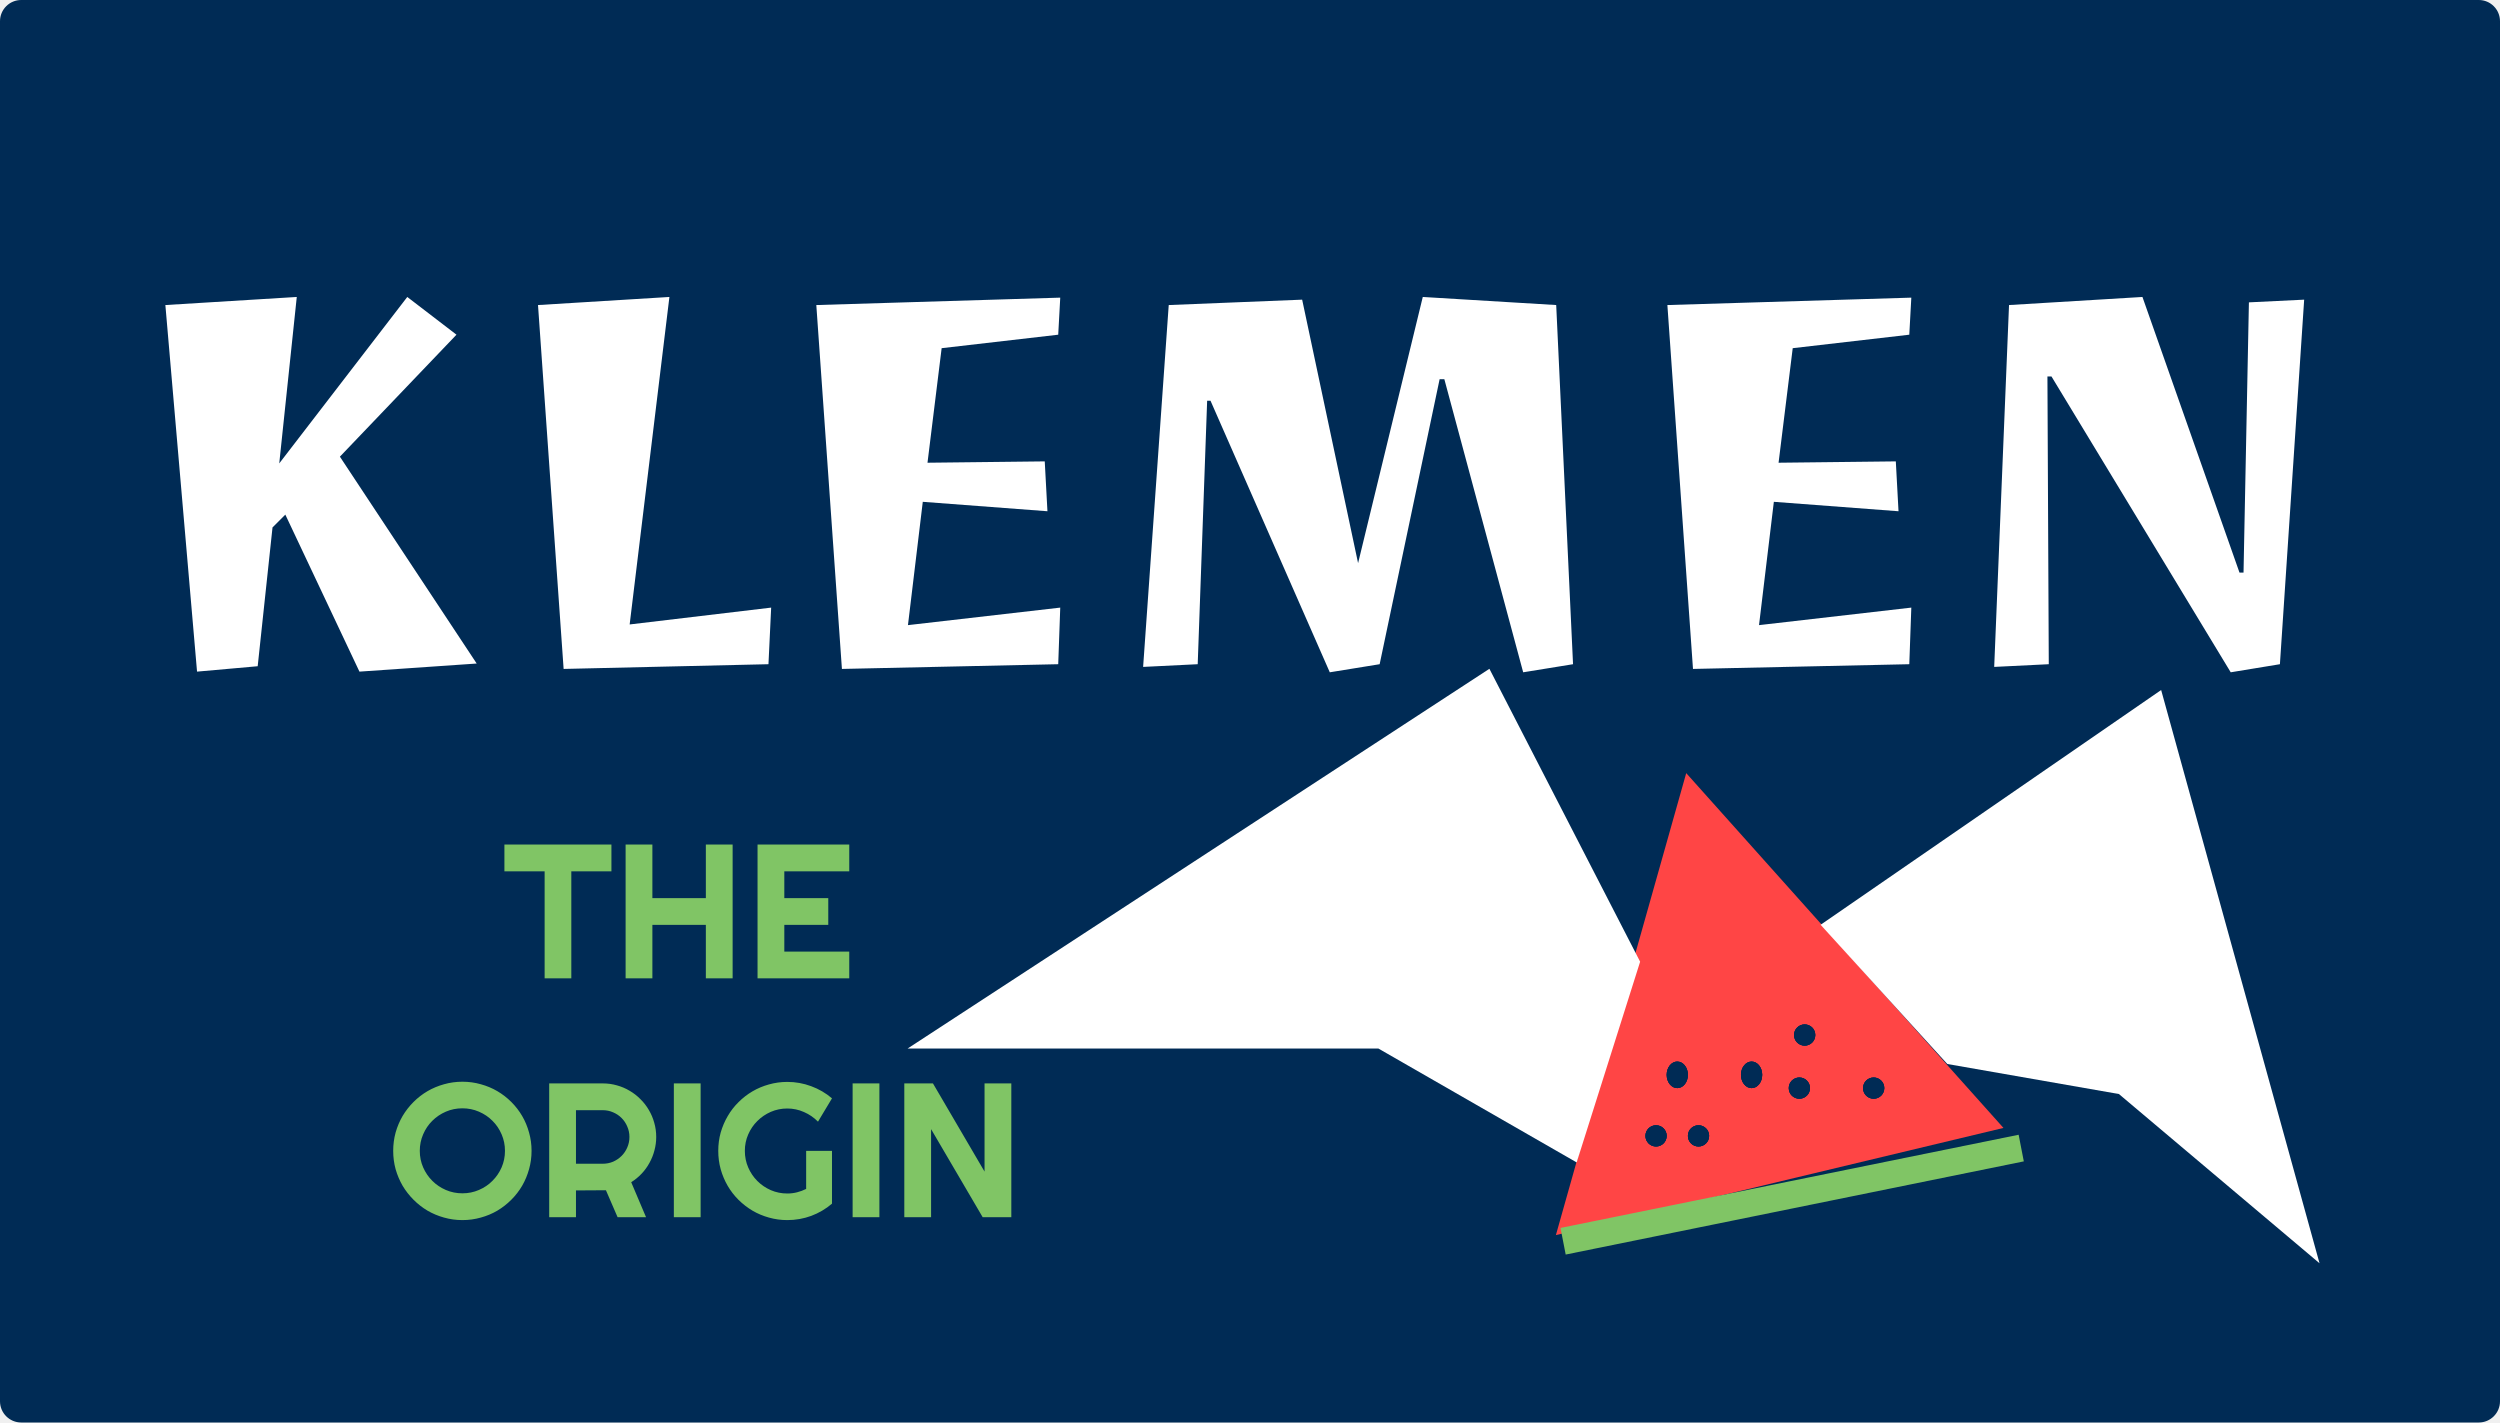
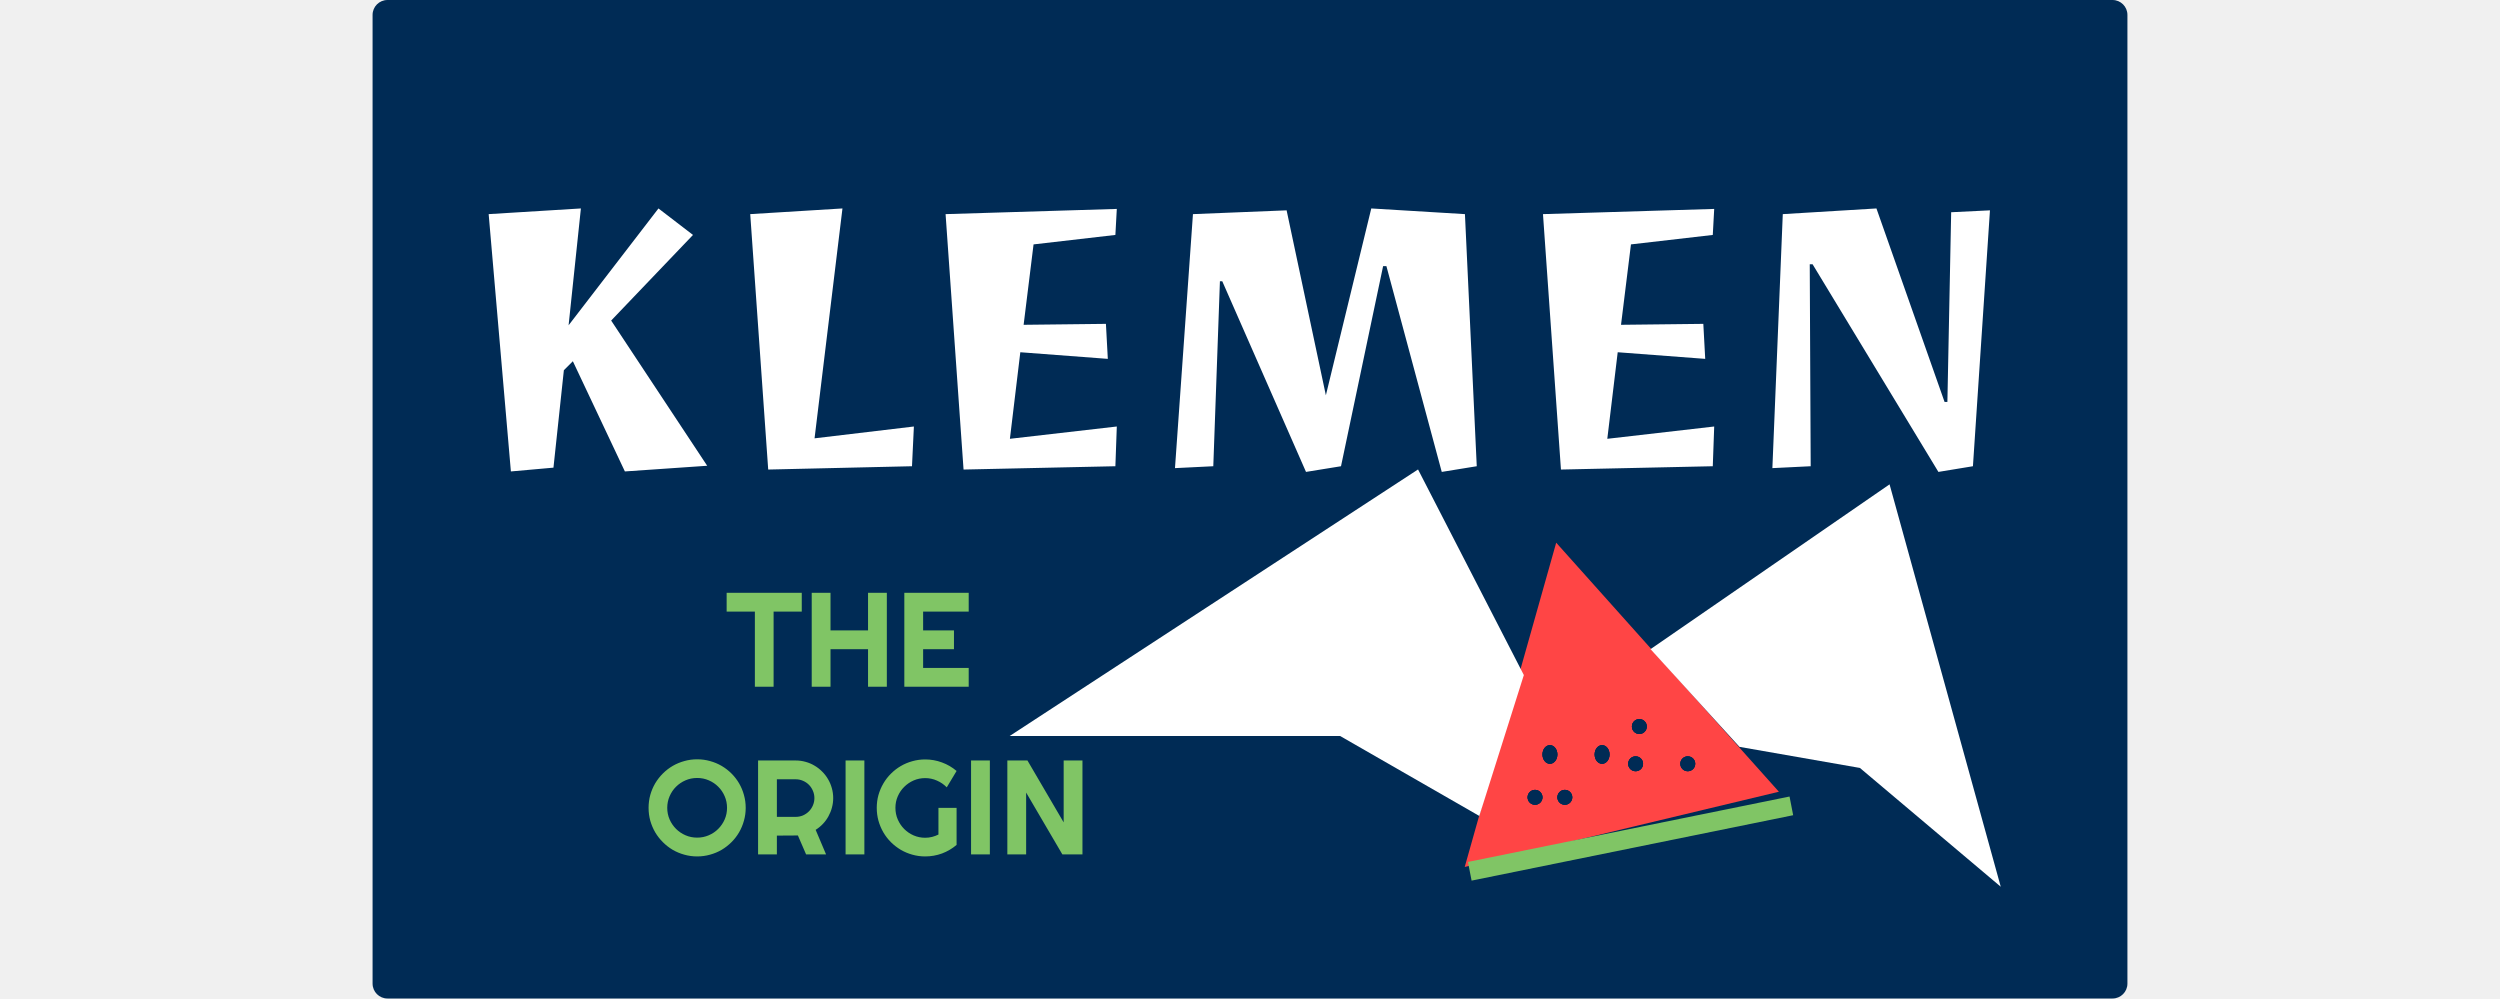
- <svg xmlns="http://www.w3.org/2000/svg" width="471" height="268" viewBox="0 0 471 268" fill="none">
+ <svg xmlns="http://www.w3.org/2000/svg" width="671" height="268" viewBox="0 0 471 268" fill="none">
  <rect width="471" height="268" rx="4" fill="#002B55" />
  <path d="M86 63.057L64.037 86.036L89.809 125.01L67.719 126.534L53.754 96.954L51.342 99.366L48.549 125.518L37.123 126.534L31.156 57.471L55.912 55.948L52.611 87.305L76.732 55.948L86 63.057ZM144.779 125.137L106.186 126.026L101.361 57.471L126.117 55.948L118.627 117.647L145.287 114.473L144.779 125.137ZM199.369 125.137L158.617 126.026L153.793 57.471L199.75 56.075L199.369 63.057L177.406 65.596L174.74 87.178L196.83 86.924L197.338 96.319L173.852 94.542L171.059 117.774L199.75 114.473L199.369 125.137ZM286.967 126.661L272.113 71.436H271.225L259.926 125.137L250.531 126.661L228.061 75.499H227.426L225.648 125.137L215.365 125.645L220.189 57.471L245.326 56.456L255.863 106.094L268.051 55.948L293.188 57.471L296.361 125.137L286.967 126.661ZM359.711 125.137L318.959 126.026L314.135 57.471L360.092 56.075L359.711 63.057L337.748 65.596L335.082 87.178L357.172 86.924L357.68 96.319L334.193 94.542L331.4 117.774L360.092 114.473L359.711 125.137ZM434.105 56.456L429.535 125.137L420.268 126.661L386.498 70.928H385.736L385.99 125.137L375.707 125.645L378.5 57.471L403.637 55.948L421.918 107.872H422.68L423.695 56.964L434.105 56.456Z" fill="white" />
  <path d="M107.635 184.321H102.607V164.159H95.031V159.114H115.193V164.159H107.635V184.321ZM122.91 184.321H117.865V159.114H122.91V169.203H132.982V159.114H138.027V184.321H132.982V174.248H122.91V184.321ZM160 184.321H142.721V159.114H160V164.159H147.766V169.203H156.045V174.248H147.766V179.276H160V184.321ZM100.146 216.823C100.146 218.018 99.988 219.172 99.672 220.285C99.367 221.387 98.934 222.424 98.371 223.397C97.809 224.358 97.129 225.237 96.332 226.034C95.535 226.83 94.656 227.516 93.695 228.09C92.734 228.653 91.697 229.086 90.584 229.391C89.471 229.707 88.316 229.866 87.121 229.866C85.926 229.866 84.772 229.707 83.658 229.391C82.557 229.086 81.519 228.653 80.547 228.09C79.586 227.516 78.707 226.83 77.91 226.034C77.113 225.237 76.428 224.358 75.853 223.397C75.291 222.424 74.852 221.387 74.535 220.285C74.231 219.172 74.078 218.018 74.078 216.823C74.078 215.627 74.231 214.473 74.535 213.36C74.852 212.246 75.291 211.209 75.853 210.248C76.428 209.287 77.113 208.409 77.91 207.612C78.707 206.815 79.586 206.135 80.547 205.573C81.519 205.01 82.557 204.576 83.658 204.272C84.772 203.955 85.926 203.797 87.121 203.797C88.316 203.797 89.471 203.955 90.584 204.272C91.697 204.576 92.734 205.01 93.695 205.573C94.656 206.135 95.535 206.815 96.332 207.612C97.129 208.409 97.809 209.287 98.371 210.248C98.934 211.209 99.367 212.246 99.672 213.36C99.988 214.473 100.146 215.627 100.146 216.823ZM95.137 216.823C95.137 215.721 94.926 214.684 94.504 213.711C94.082 212.727 93.508 211.877 92.781 211.162C92.066 210.436 91.217 209.862 90.232 209.44C89.26 209.018 88.223 208.807 87.121 208.807C86.008 208.807 84.965 209.018 83.992 209.44C83.019 209.862 82.17 210.436 81.443 211.162C80.717 211.877 80.143 212.727 79.721 213.711C79.299 214.684 79.088 215.721 79.088 216.823C79.088 217.924 79.299 218.961 79.721 219.934C80.143 220.895 80.717 221.739 81.443 222.465C82.17 223.192 83.019 223.766 83.992 224.188C84.965 224.61 86.008 224.821 87.121 224.821C88.223 224.821 89.26 224.61 90.232 224.188C91.217 223.766 92.066 223.192 92.781 222.465C93.508 221.739 94.082 220.895 94.504 219.934C94.926 218.961 95.137 217.924 95.137 216.823ZM108.514 209.159V219.248H113.559C114.25 219.248 114.9 219.119 115.51 218.862C116.119 218.592 116.652 218.229 117.109 217.772C117.566 217.315 117.924 216.782 118.182 216.172C118.451 215.551 118.586 214.895 118.586 214.203C118.586 213.512 118.451 212.862 118.182 212.252C117.924 211.631 117.566 211.092 117.109 210.635C116.652 210.178 116.119 209.821 115.51 209.563C114.9 209.293 114.25 209.159 113.559 209.159H108.514ZM108.514 229.321H103.469V204.114H113.559C114.484 204.114 115.375 204.237 116.23 204.483C117.086 204.717 117.883 205.057 118.621 205.502C119.371 205.936 120.051 206.463 120.66 207.084C121.281 207.694 121.809 208.373 122.242 209.123C122.688 209.873 123.027 210.676 123.262 211.532C123.508 212.387 123.631 213.278 123.631 214.203C123.631 215.071 123.52 215.914 123.297 216.735C123.086 217.555 122.775 218.334 122.365 219.073C121.967 219.811 121.475 220.491 120.889 221.112C120.303 221.733 119.646 222.272 118.92 222.729L121.715 229.321H116.354L114.156 224.241L108.514 224.276V229.321ZM131.998 229.321H126.953V204.114H131.998V229.321ZM156.748 226.772C155.576 227.768 154.27 228.535 152.828 229.075C151.387 229.602 149.887 229.866 148.328 229.866C147.133 229.866 145.979 229.707 144.865 229.391C143.764 229.086 142.732 228.653 141.771 228.09C140.811 227.516 139.932 226.836 139.135 226.051C138.338 225.254 137.658 224.375 137.096 223.414C136.533 222.442 136.094 221.399 135.777 220.285C135.473 219.172 135.32 218.018 135.32 216.823C135.32 215.627 135.473 214.479 135.777 213.377C136.094 212.276 136.533 211.244 137.096 210.284C137.658 209.311 138.338 208.432 139.135 207.647C139.932 206.85 140.811 206.17 141.771 205.608C142.732 205.045 143.764 204.612 144.865 204.307C145.979 203.991 147.133 203.832 148.328 203.832C149.887 203.832 151.387 204.102 152.828 204.641C154.27 205.168 155.576 205.93 156.748 206.926L154.111 211.321C153.35 210.547 152.471 209.944 151.475 209.51C150.479 209.065 149.43 208.842 148.328 208.842C147.227 208.842 146.189 209.053 145.217 209.475C144.256 209.897 143.412 210.471 142.686 211.198C141.959 211.912 141.385 212.756 140.963 213.729C140.541 214.69 140.33 215.721 140.33 216.823C140.33 217.936 140.541 218.979 140.963 219.951C141.385 220.924 141.959 221.774 142.686 222.5C143.412 223.227 144.256 223.801 145.217 224.223C146.189 224.645 147.227 224.856 148.328 224.856C148.961 224.856 149.576 224.78 150.174 224.627C150.771 224.475 151.34 224.264 151.879 223.994V216.823H156.748V226.772ZM165.678 229.321H160.633V204.114H165.678V229.321ZM190.533 229.321H185.137L175.416 212.727V229.321H170.371V204.114H175.768L185.488 220.725V204.114H190.533V229.321Z" fill="#80C565" />
-   <path d="M317.684 145.657L377.452 212.501L293.129 232.691L317.684 145.657Z" fill="#FF4545" />
-   <path d="M407.159 130L437 238L399.201 206.114L366.873 200.457L343 174.229L407.159 130Z" fill="white" />
-   <path d="M280.603 126L309 181.187L297.043 219L259.679 197.538H171L280.603 126Z" fill="white" />
-   <rect width="88.078" height="5.11" transform="matrix(0.979932 -0.199333 0.190836 0.981622 294 231.343)" fill="#80C565" />
-   <ellipse cx="316" cy="202.5" rx="2" ry="2.5" fill="#002B55" />
-   <ellipse cx="316" cy="202.5" rx="2" ry="2.5" fill="#002B55" />
-   <ellipse cx="316" cy="202.5" rx="2" ry="2.5" fill="#002B55" />
-   <circle cx="340" cy="195" r="2" fill="#002B55" />
-   <circle cx="340" cy="195" r="2" fill="#002B55" />
-   <circle cx="340" cy="195" r="2" fill="#002B55" />
-   <ellipse cx="330" cy="202.5" rx="2" ry="2.5" fill="#002B55" />
-   <ellipse cx="330" cy="202.5" rx="2" ry="2.5" fill="#002B55" />
-   <ellipse cx="330" cy="202.5" rx="2" ry="2.5" fill="#002B55" />
-   <circle cx="353" cy="205" r="2" fill="#002B55" />
-   <circle cx="353" cy="205" r="2" fill="#002B55" />
-   <circle cx="353" cy="205" r="2" fill="#002B55" />
-   <circle cx="320" cy="214" r="2" fill="#002B55" />
-   <circle cx="320" cy="214" r="2" fill="#002B55" />
-   <circle cx="320" cy="214" r="2" fill="#002B55" />
-   <circle cx="339" cy="205" r="2" fill="#002B55" />
-   <circle cx="339" cy="205" r="2" fill="#002B55" />
-   <circle cx="339" cy="205" r="2" fill="#002B55" />
-   <circle cx="312" cy="214" r="2" fill="#002B55" />
-   <circle cx="312" cy="214" r="2" fill="#002B55" />
-   <circle cx="312" cy="214" r="2" fill="#002B55" />
+   <g class="slikca">
+     <path d="M317.684 145.657L377.452 212.501L293.129 232.691L317.684 145.657Z" fill="#FF4545" />
+     <path class="wing2" d="M407.159 130L437 238L399.201 206.114L366.873 200.457L343 174.229L407.159 130Z" fill="white" />
+     <path class="wing1" d="M280.603 126L309 181.187L297.043 219L259.679 197.538H171L280.603 126Z" fill="white" />
+     <rect width="88.078" height="5.11" transform="matrix(0.979932 -0.199333 0.190836 0.981622 294 231.343)" fill="#80C565" />
+     <ellipse cx="316" cy="202.5" rx="2" ry="2.5" fill="#002B55" />
+     <ellipse cx="316" cy="202.5" rx="2" ry="2.5" fill="#002B55" />
+     <ellipse cx="316" cy="202.5" rx="2" ry="2.5" fill="#002B55" />
+     <circle cx="340" cy="195" r="2" fill="#002B55" />
+     <circle cx="340" cy="195" r="2" fill="#002B55" />
+     <circle cx="340" cy="195" r="2" fill="#002B55" />
+     <ellipse cx="330" cy="202.5" rx="2" ry="2.5" fill="#002B55" />
+     <ellipse cx="330" cy="202.5" rx="2" ry="2.5" fill="#002B55" />
+     <ellipse cx="330" cy="202.5" rx="2" ry="2.5" fill="#002B55" />
+     <circle cx="353" cy="205" r="2" fill="#002B55" />
+     <circle cx="353" cy="205" r="2" fill="#002B55" />
+     <circle cx="353" cy="205" r="2" fill="#002B55" />
+     <circle cx="320" cy="214" r="2" fill="#002B55" />
+     <circle cx="320" cy="214" r="2" fill="#002B55" />
+     <circle cx="320" cy="214" r="2" fill="#002B55" />
+     <circle cx="339" cy="205" r="2" fill="#002B55" />
+     <circle cx="339" cy="205" r="2" fill="#002B55" />
+     <circle cx="339" cy="205" r="2" fill="#002B55" />
+     <circle cx="312" cy="214" r="2" fill="#002B55" />
+     <circle cx="312" cy="214" r="2" fill="#002B55" />
+     <circle cx="312" cy="214" r="2" fill="#002B55" />
+   </g>
</svg>
